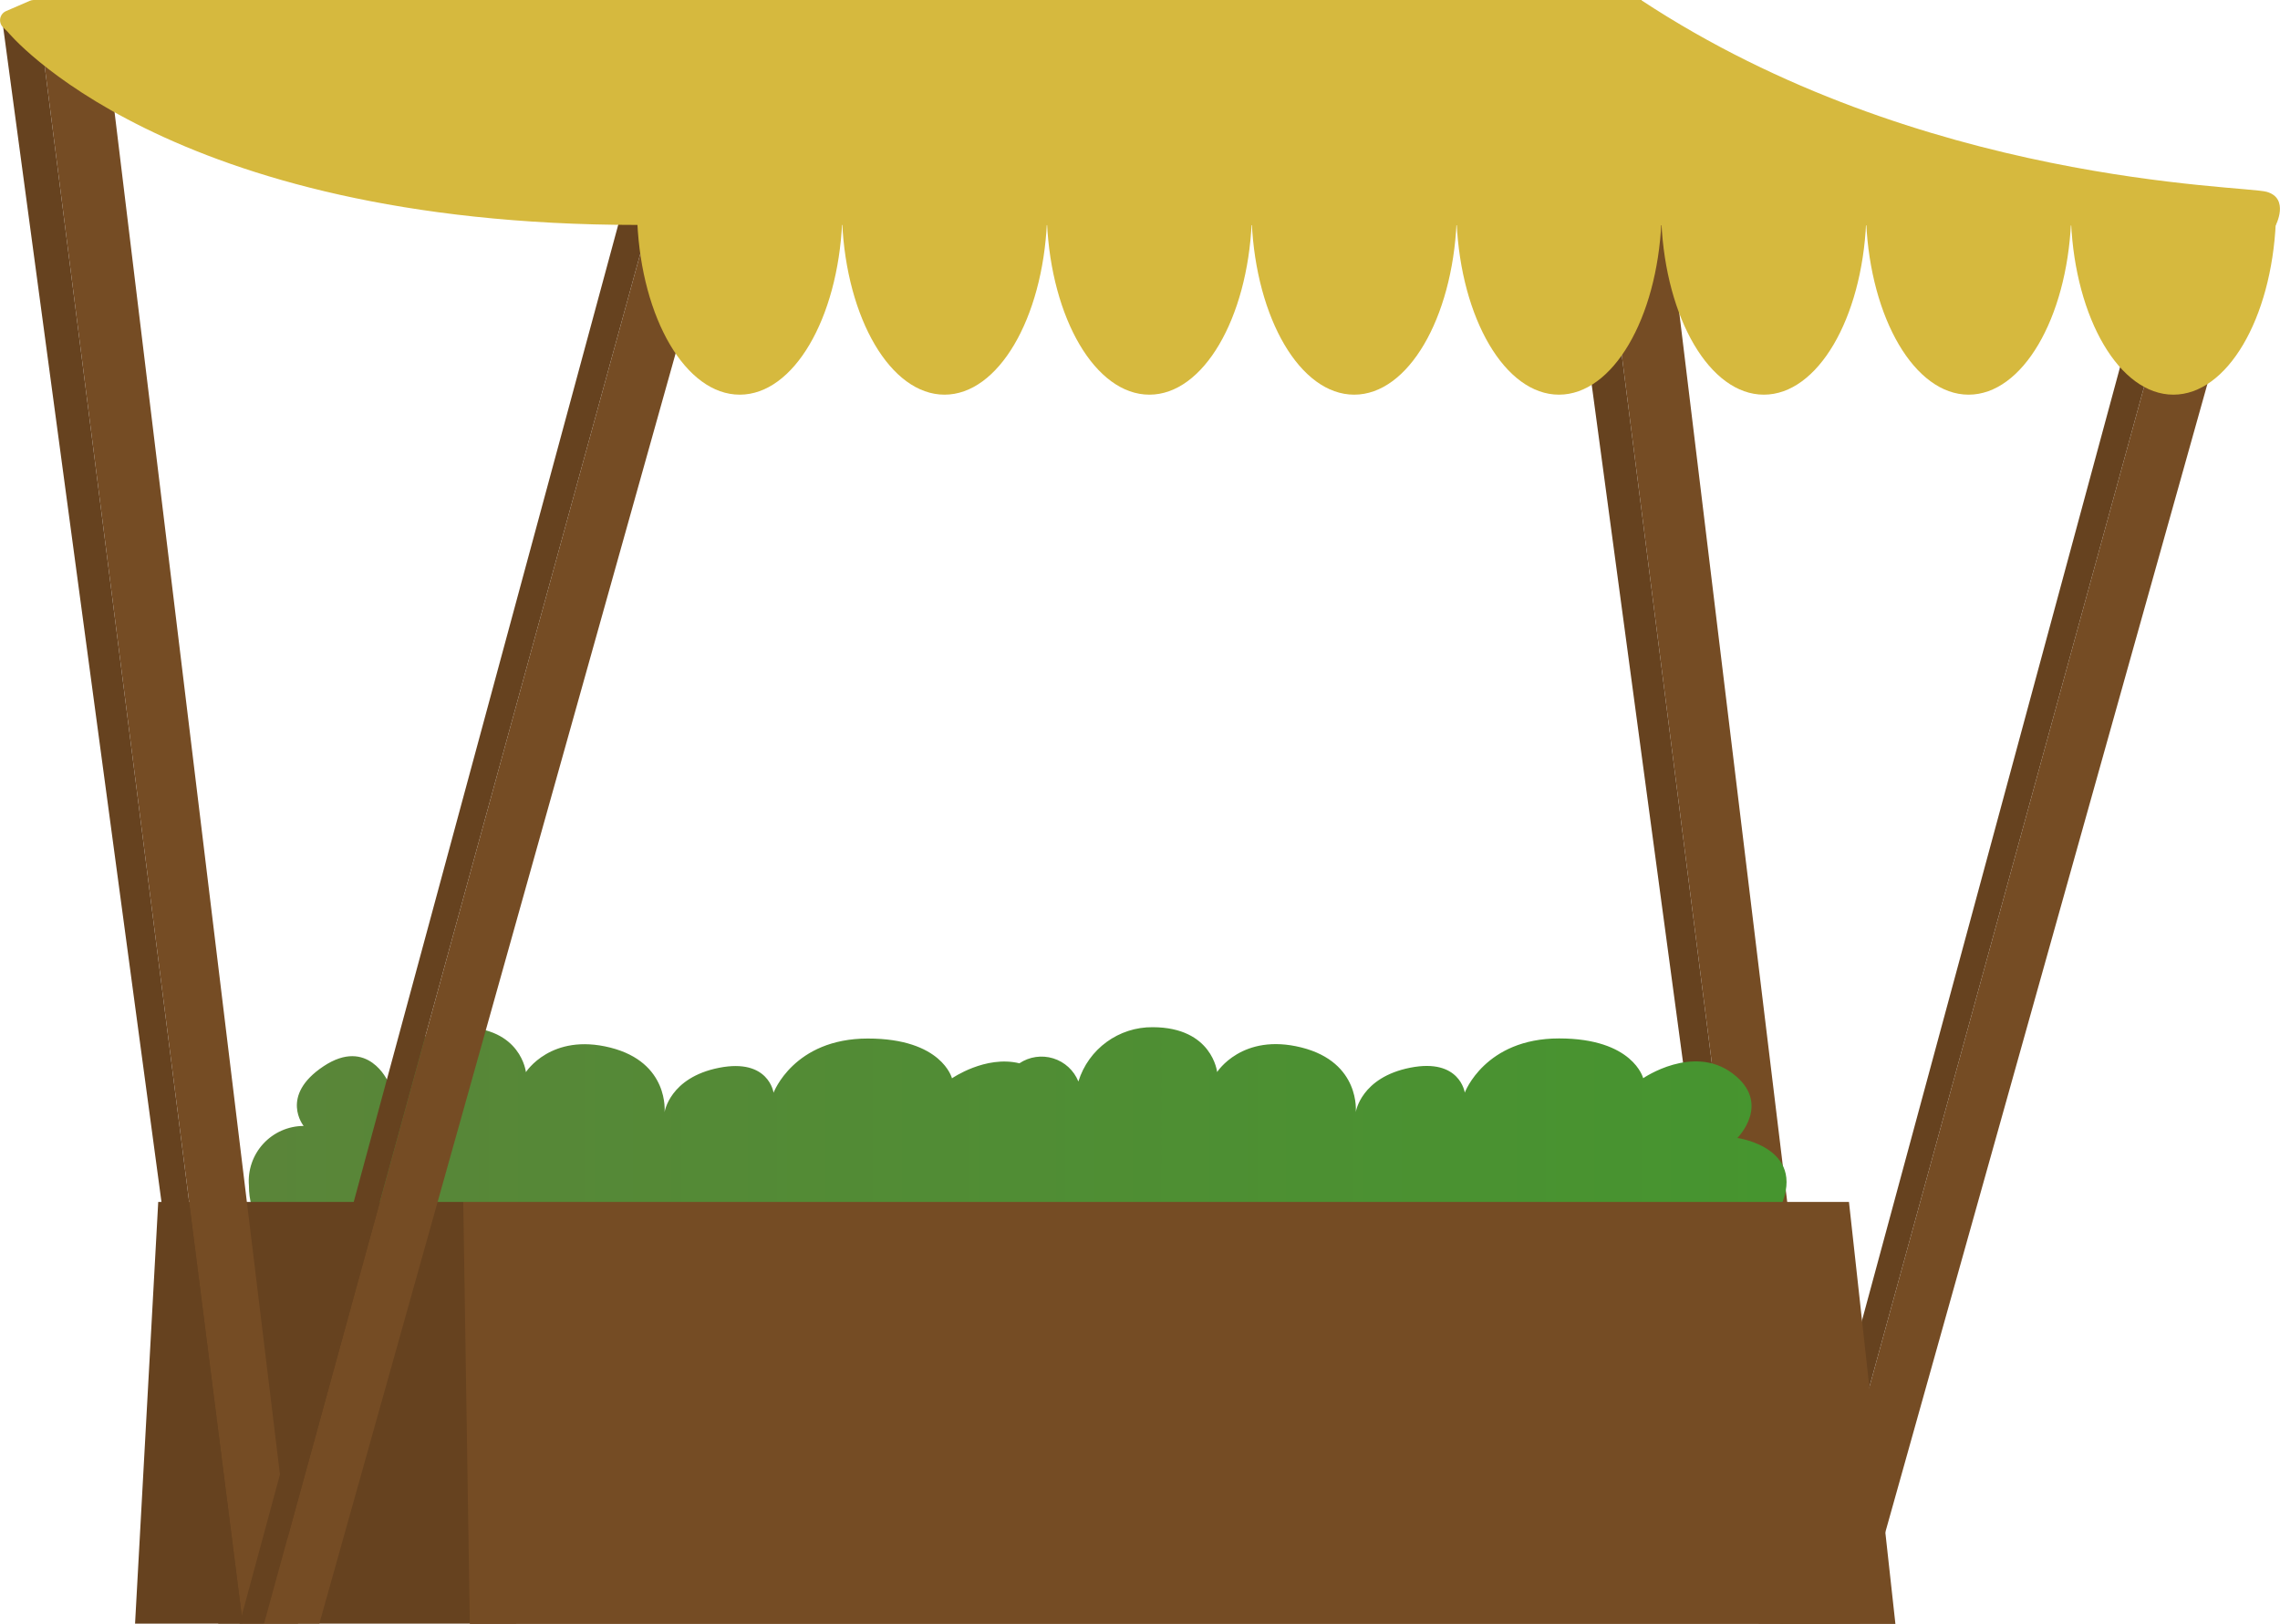
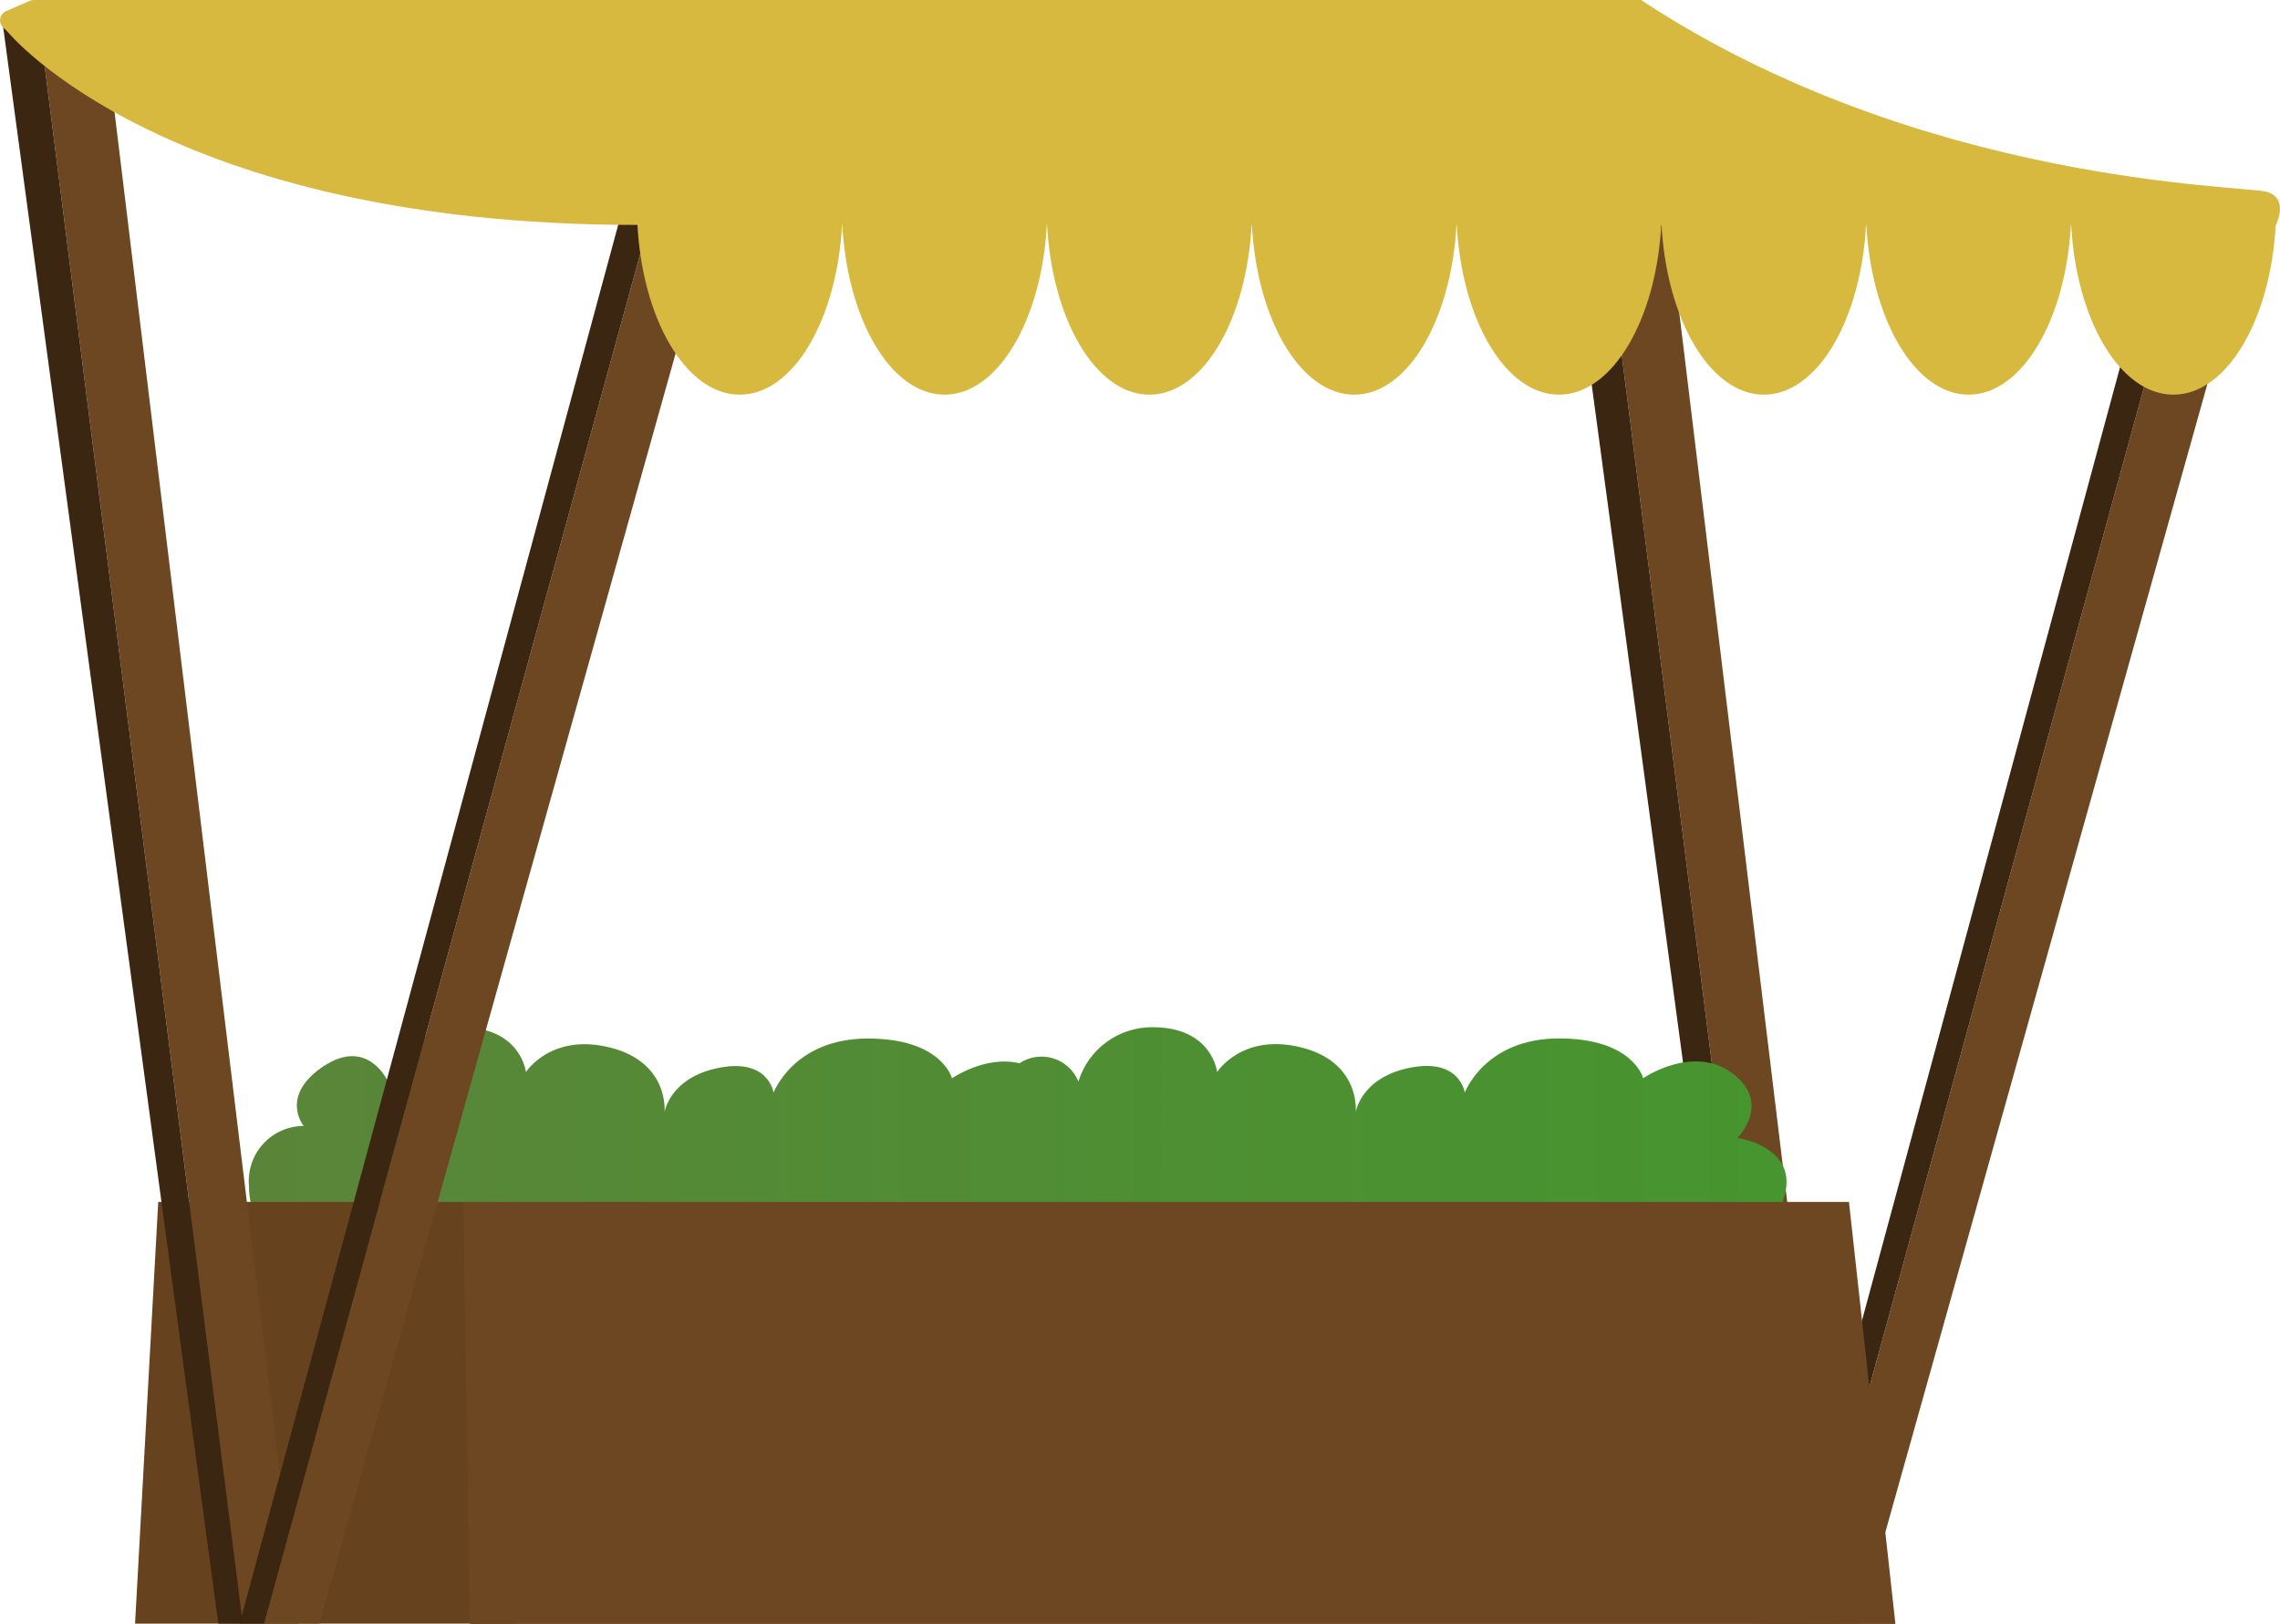
<svg xmlns="http://www.w3.org/2000/svg" width="229.25" height="163.31" viewBox="0 0 229.25 163.31">
  <defs>
    <style>
      .cls-1 {
-         fill: #754c24;
+         fill: #6d4722;
      }

      .cls-2 {
-         fill: #66421f;
+         fill: #3b2612;
      }

      .cls-3 {
        fill: url(#linear-gradient);
      }

      .cls-4 {
+         fill: #66421f;
+       }
+ 
+       .cls-5 {
        fill: #d6b93e;
      }
    </style>
    <linearGradient id="linear-gradient" x1="24.98" y1="114.6" x2="179.59" y2="114.6" gradientUnits="userSpaceOnUse">
      <stop offset="0" stop-color="#5a8539" />
      <stop offset="1" stop-color="#46952f" />
    </linearGradient>
  </defs>
  <g id="Layer_2" data-name="Layer 2">
    <g id="_0" data-name="0">
      <g>
        <g>
          <g>
            <polygon class="cls-1" points="158.56 0.27 165.03 0 184.85 163.28 179.29 163.28 158.56 0.27" />
            <polygon class="cls-2" points="158.56 0.27 155.09 1.92 176.83 163.28 179.29 163.28 158.56 0.27" />
          </g>
          <g>
            <polygon class="cls-1" points="220.7 20.27 227.17 20 186.99 163.28 181.43 163.28 220.7 20.27" />
            <polygon class="cls-2" points="220.7 20.27 217.23 21.91 178.97 163.28 181.43 163.28 220.7 20.27" />
          </g>
        </g>
        <path class="cls-3" d="M174.69,114.44s3.5-3.48-.47-6.48-9,.47-9,.47-1-4-8.46-4-9.48,5.45-9.48,5.45-.48-3.49-5.47-2.51-5.49,4.47-5.49,4.47.51-5-5.46-6.5-8.48,2.47-8.48,2.47-.48-4.49-6.46-4.51a7.75,7.75,0,0,0-7.49,5.46,4,4,0,0,0-5.93-1.83c-3.41-.83-6.78,1.51-6.78,1.51s-1-4-8.46-4-9.48,5.45-9.48,5.45-.48-3.49-5.47-2.51-5.49,4.47-5.49,4.47.51-5-5.46-6.5-8.48,2.47-8.48,2.47-.48-4.49-6.46-4.51A7.75,7.75,0,0,0,39,108.75s-2-4.49-6.47-1.52-2,6-2,6a5.54,5.54,0,0,0-5.5,6c0,6,6,6.5,6,6.5l77.21.24a3.44,3.44,0,0,0,.38-.22l69.12.22a2.48,2.48,0,0,0,1-4C182.16,115.46,174.69,114.44,174.69,114.44Z" />
        <g>
-           <polygon class="cls-2" points="46.58 120.87 15.91 120.87 13.58 163.28 51.91 163.28 46.58 120.87" />
+           <polygon class="cls-4" points="46.58 120.87 15.91 120.87 13.58 163.28 51.91 163.28 46.58 120.87" />
          <polygon class="cls-1" points="190.58 163.31 185.91 120.87 46.58 120.87 47.24 163.31 190.58 163.31" />
        </g>
        <g>
          <g>
            <polygon class="cls-1" points="3.68 0.27 10.15 0 29.97 163.28 24.41 163.28 3.68 0.27" />
            <polygon class="cls-2" points="3.68 0.27 0.21 1.92 21.95 163.28 24.41 163.28 3.68 0.27" />
          </g>
          <g>
            <polygon class="cls-1" points="65.82 20.27 72.29 20 32.11 163.28 26.55 163.28 65.82 20.27" />
            <polygon class="cls-2" points="65.82 20.27 62.35 21.91 24.09 163.28 26.55 163.28 65.82 20.27" />
          </g>
        </g>
        <g>
-           <path class="cls-4" d="M.77,3.2S16.58,22.62,64.08,22.62l164.73.06s1.43-2.73-.9-3.39S193.15,18.55,165,0H3.37A1.06,1.06,0,0,0,3,.08L.6,1.12A1,1,0,0,0,.34,2.78Z" />
+           <path class="cls-5" d="M.77,3.2S16.58,22.62,64.08,22.62l164.73.06s1.43-2.73-.9-3.39S193.15,18.55,165,0H3.37A1.06,1.06,0,0,0,3,.08L.6,1.12A1,1,0,0,0,.34,2.78Z" />
          <g>
-             <path class="cls-4" d="M64.08,22.34c.45,9.71,4.88,17.35,10.3,17.35s9.85-7.64,10.3-17.35Z" />
-             <path class="cls-4" d="M84.68,22.34c.44,9.71,4.88,17.35,10.29,17.35s9.85-7.64,10.3-17.35Z" />
-             <path class="cls-4" d="M105.27,22.34c.44,9.71,4.88,17.35,10.3,17.35s9.85-7.64,10.29-17.35Z" />
-             <path class="cls-4" d="M125.86,22.34c.45,9.71,4.88,17.35,10.3,17.35s9.85-7.64,10.3-17.35Z" />
-             <path class="cls-4" d="M146.46,22.34c.44,9.71,4.88,17.35,10.29,17.35s9.85-7.64,10.3-17.35Z" />
-             <path class="cls-4" d="M167.05,22.34c.45,9.71,4.88,17.35,10.3,17.35s9.85-7.64,10.29-17.35Z" />
-             <path class="cls-4" d="M187.64,22.34c.45,9.71,4.89,17.35,10.3,17.35s9.85-7.64,10.3-17.35Z" />
-             <path class="cls-4" d="M208.24,22.34c.44,9.71,4.88,17.35,10.29,17.35s9.86-7.64,10.3-17.35Z" />
+             <path class="cls-5" d="M64.08,22.34c.45,9.71,4.88,17.35,10.3,17.35s9.85-7.64,10.3-17.35Z" />
+             <path class="cls-5" d="M84.68,22.34c.44,9.71,4.88,17.35,10.29,17.35s9.85-7.64,10.3-17.35Z" />
+             <path class="cls-5" d="M105.27,22.34c.44,9.71,4.88,17.35,10.3,17.35s9.85-7.64,10.29-17.35Z" />
+             <path class="cls-5" d="M125.86,22.34c.45,9.71,4.88,17.35,10.3,17.35s9.85-7.64,10.3-17.35Z" />
+             <path class="cls-5" d="M146.46,22.34c.44,9.71,4.88,17.35,10.29,17.35s9.85-7.64,10.3-17.35Z" />
+             <path class="cls-5" d="M167.05,22.34c.45,9.71,4.88,17.35,10.3,17.35s9.85-7.64,10.29-17.35Z" />
+             <path class="cls-5" d="M187.64,22.34c.45,9.71,4.89,17.35,10.3,17.35s9.85-7.64,10.3-17.35Z" />
+             <path class="cls-5" d="M208.24,22.34c.44,9.71,4.88,17.35,10.29,17.35s9.86-7.64,10.3-17.35Z" />
          </g>
        </g>
      </g>
    </g>
  </g>
</svg>
